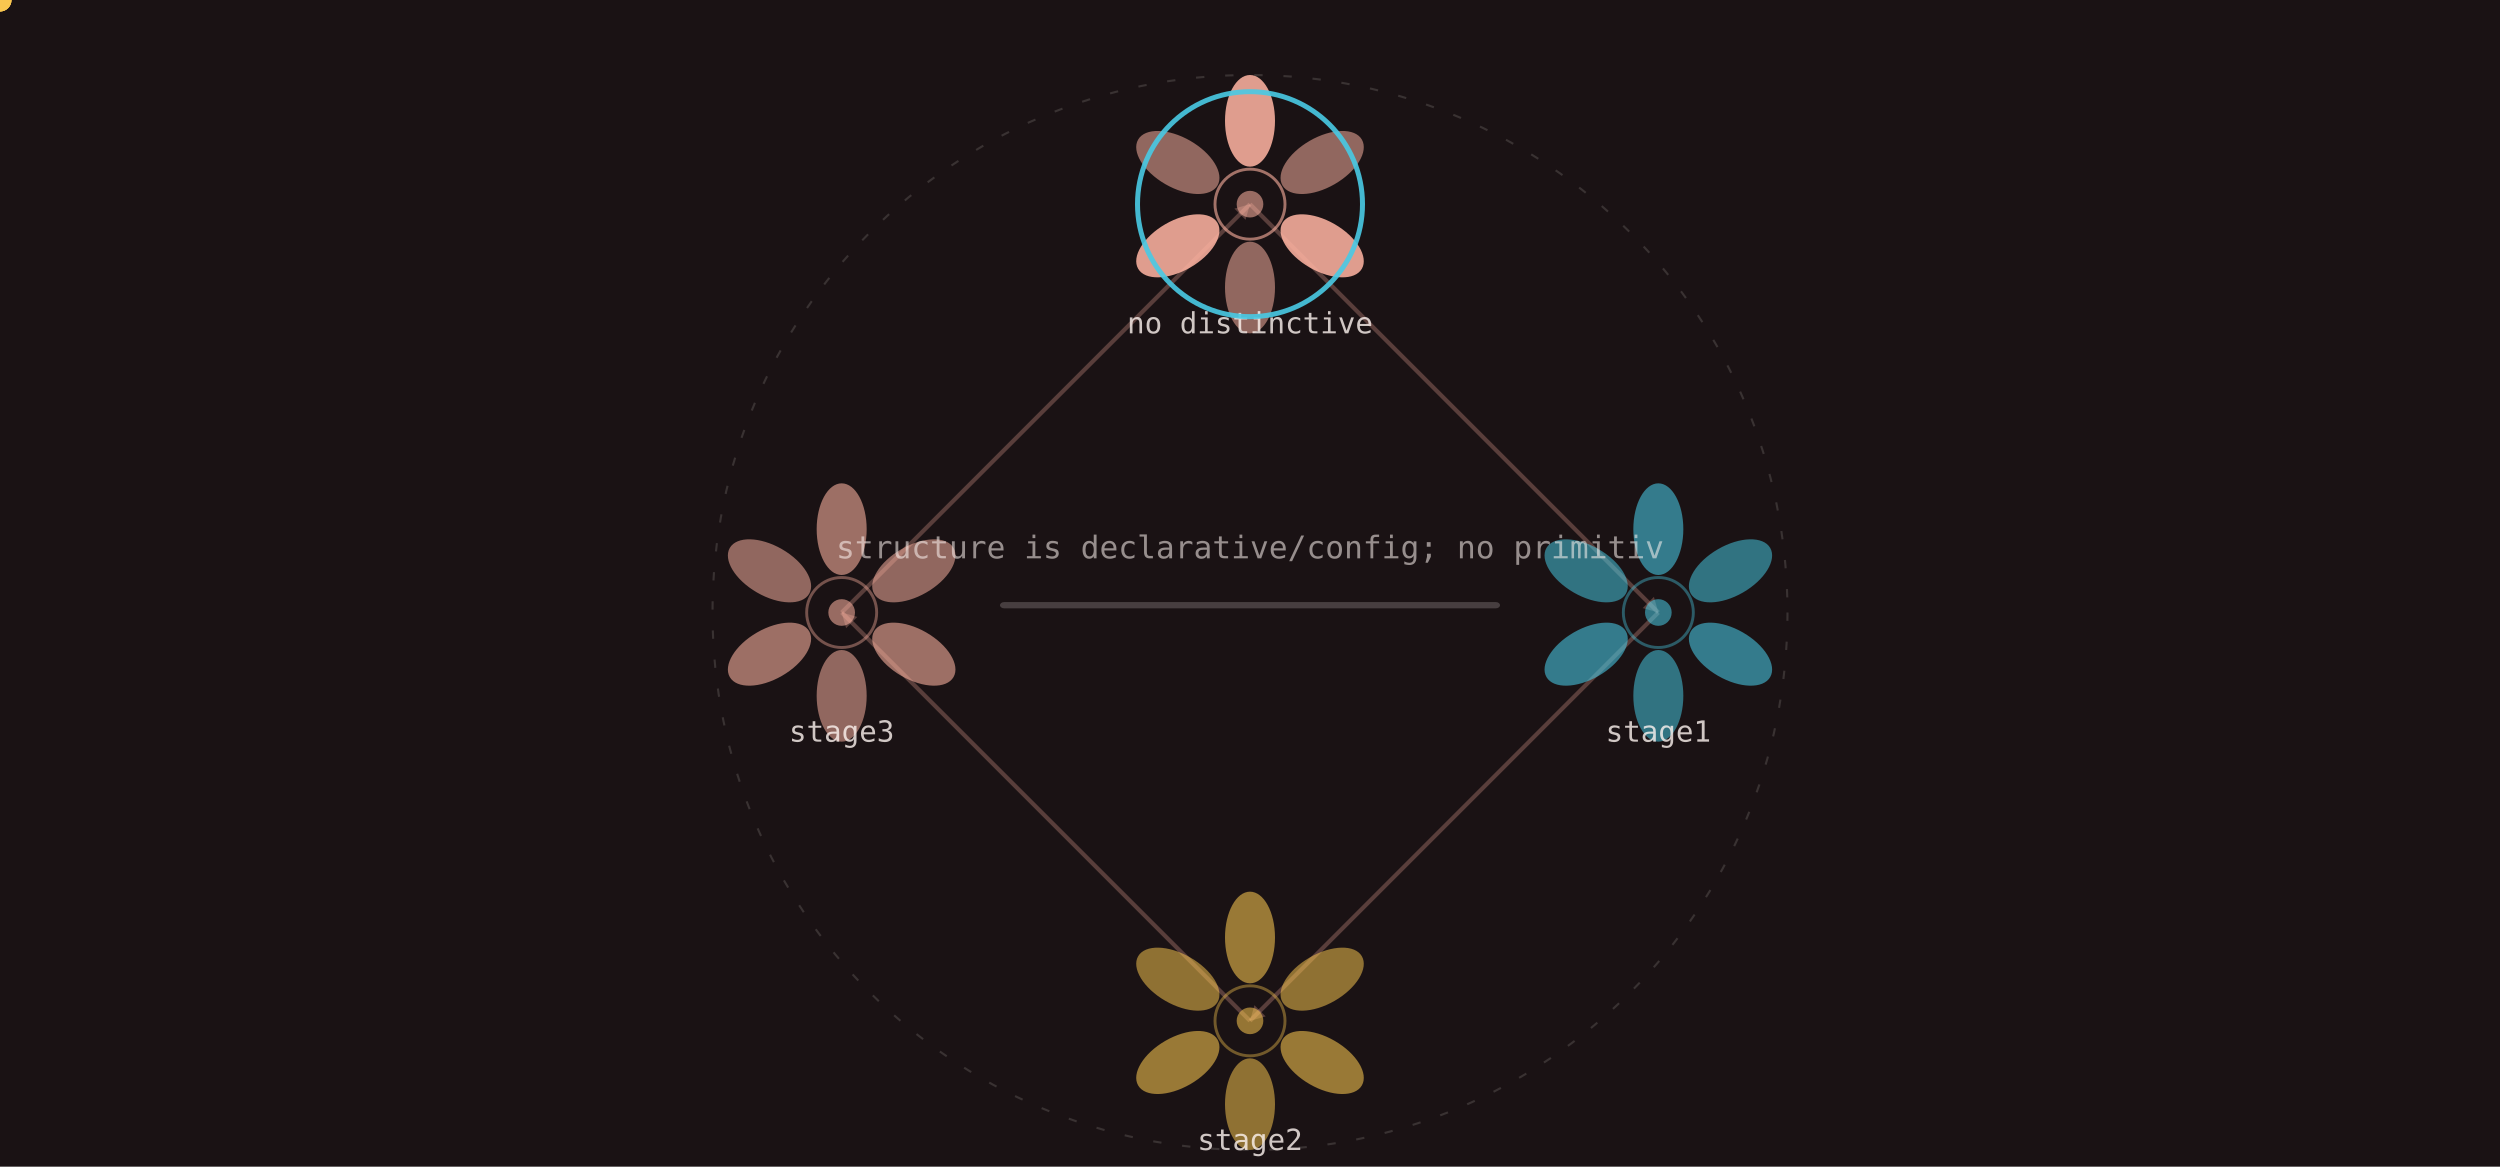
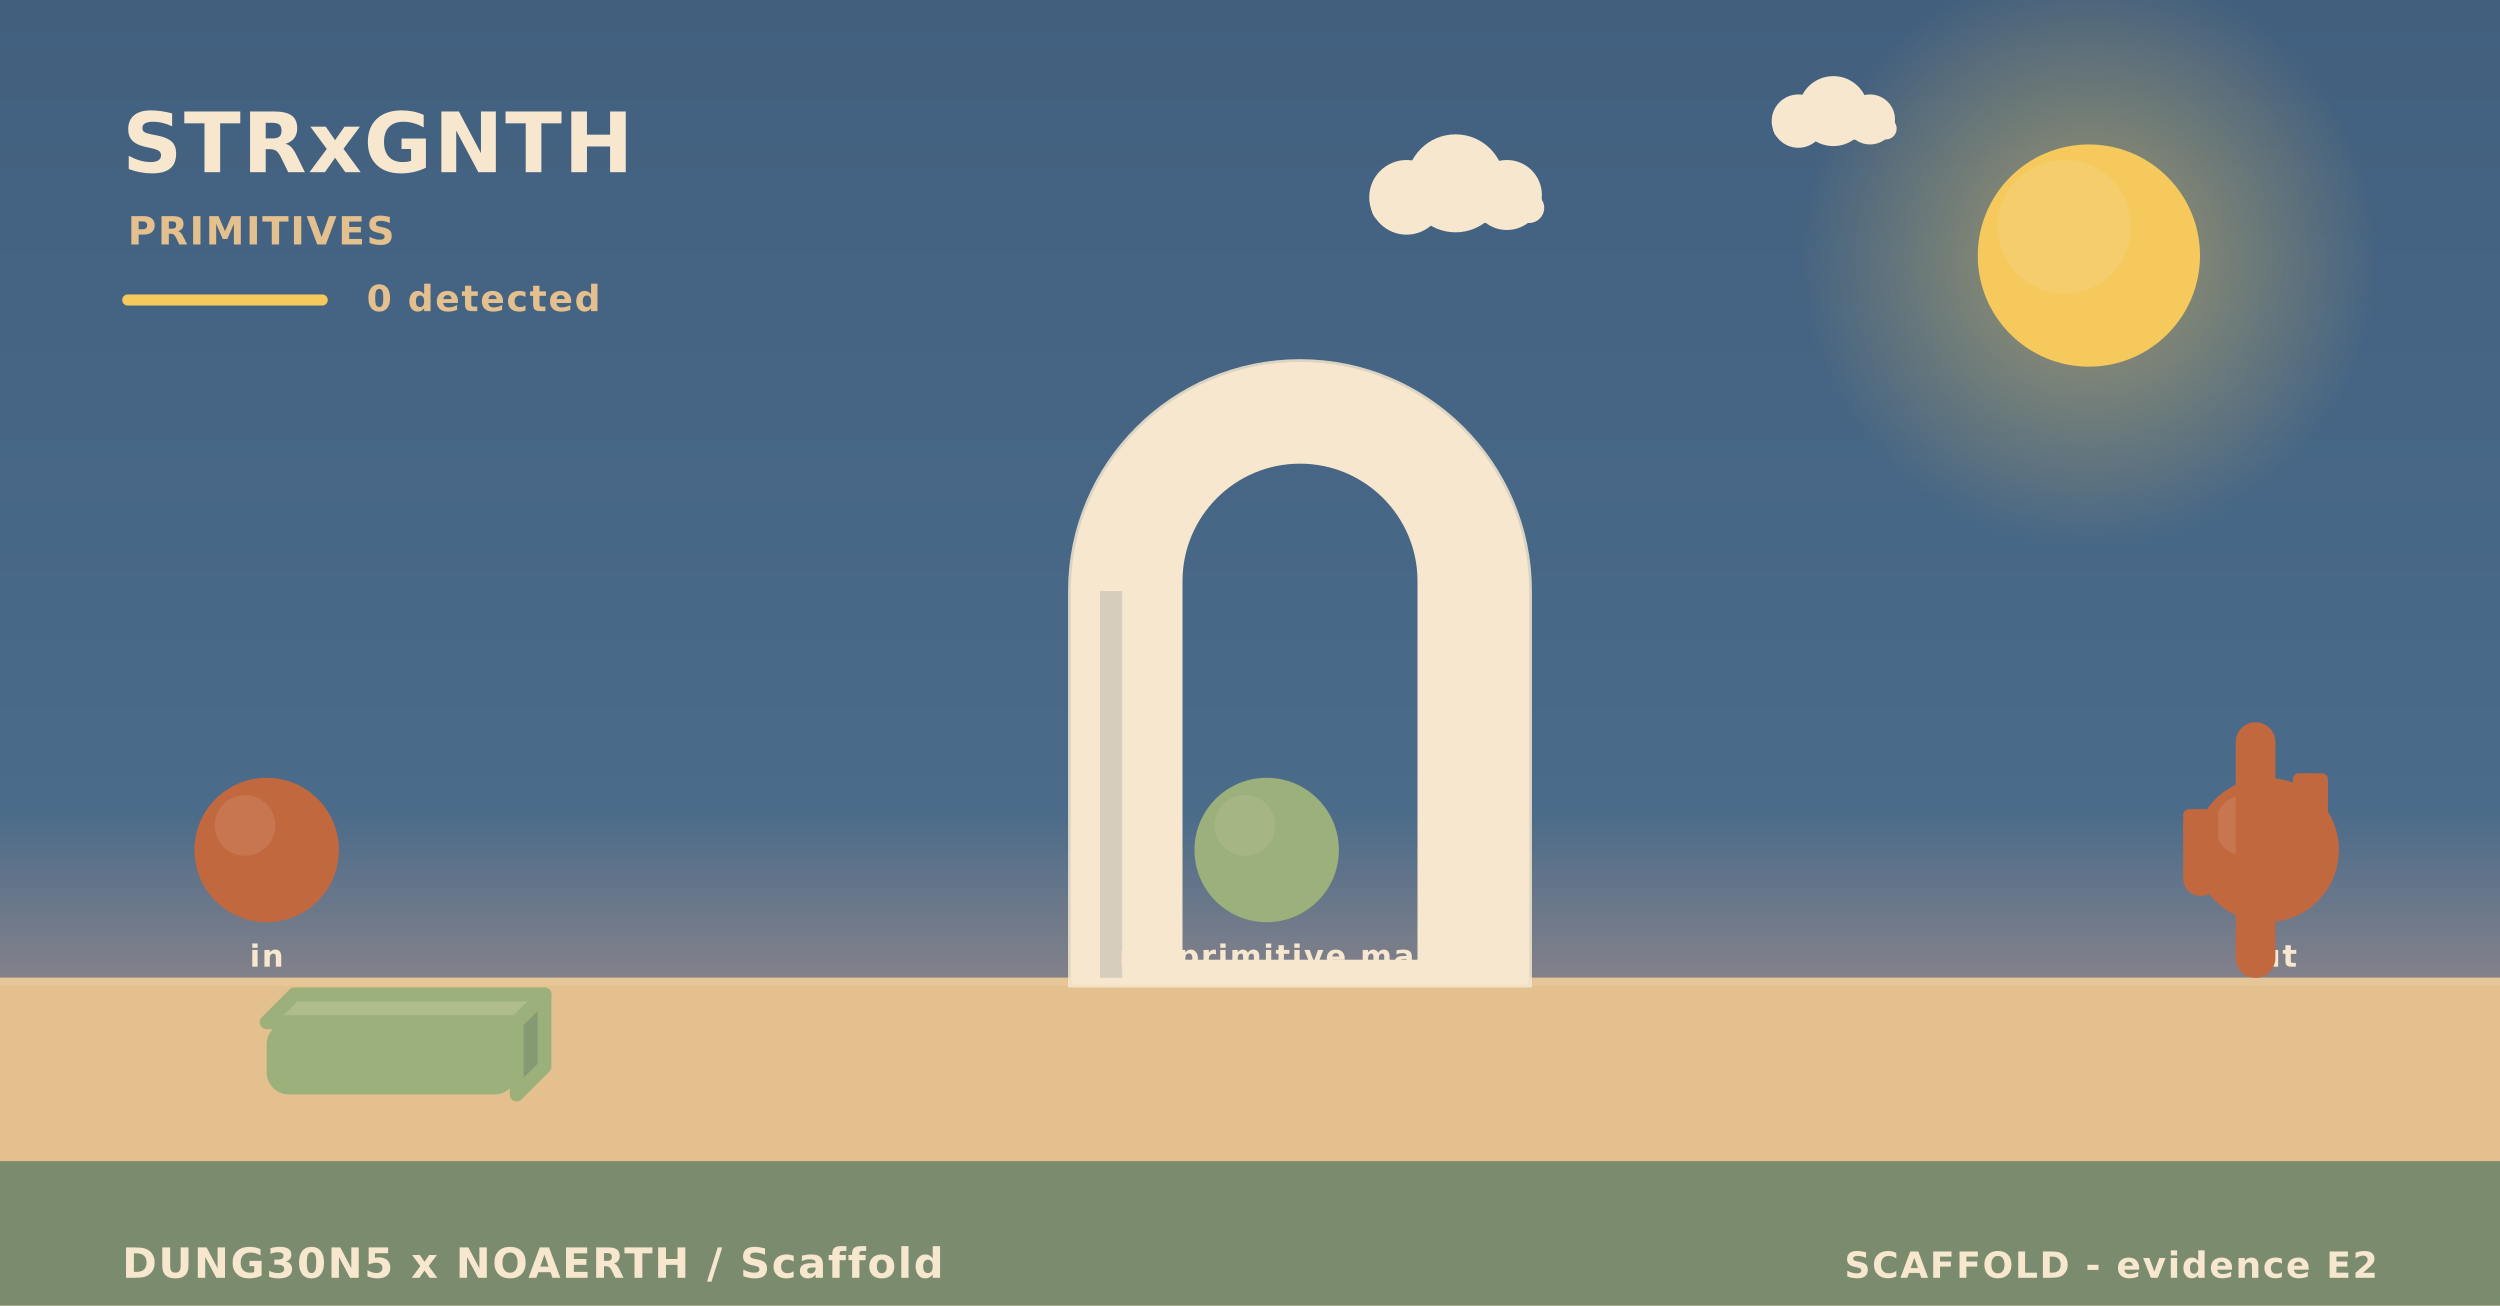
- <svg xmlns="http://www.w3.org/2000/svg" viewBox="0 0 1200 560" width="1200" height="560" role="img" aria-label="STRxGNTH state machine">
-   <rect width="1200" height="560" fill="#1a1214" />
-   <defs>
-     <linearGradient id="gs" x1="0" y1="0" x2="1" y2="1">
-       <stop offset="0%" stop-color="#ffb4a2" />
-       <stop offset="100%" stop-color="#48cae4" />
-     </linearGradient>
-   </defs>
-   <circle cx="600.00" cy="294.00" r="258.00" fill="none" stroke="rgba(253,244,240,0.140)" stroke-width="1.00" opacity="1.00" stroke-dasharray="4 10" />
-   <line x1="600.00" y1="98.00" x2="796.00" y2="294.00" stroke="rgba(255,180,162,0.500)" stroke-width="2.00" opacity="0.55" />
-   <polygon points="796.00,294.00 793.88,286.50 788.50,291.88" fill="rgba(255,180,162,0.500)" opacity="0.55" />
-   <g opacity="0.9">
-     <circle cx="0.00" cy="0.00" r="5.50" fill="#f9c74f" opacity="1.00" />
-     <animateTransform attributeName="transform" type="translate" values="600.00,98.00 796.00,294.00" dur="6.1s" begin="0.0s" repeatCount="indefinite" />
-     <animateTransform attributeName="transform" type="translate" values="796.00,294.00 600.00,98.00" dur="6.1s" begin="3.05s" repeatCount="indefinite" />
+ <svg xmlns="http://www.w3.org/2000/svg" width="900" height="470" viewBox="0 0 900 470" role="img" aria-label="STRxGNTH - how it behaves">
+   <linearGradient id="skys" x1="0" y1="0" x2="0" y2="1">
+     <stop offset="0" stop-color="#425f7e" />
+     <stop offset="0.62" stop-color="#4a6b8a" />
+     <stop offset="1" stop-color="#f3ad8a" />
+   </linearGradient>
+   <rect width="900" height="470" fill="url(#skys)" />
+   <radialGradient id="suns">
+     <stop offset="0.35" stop-color="#f5c95c" stop-opacity="0.34" />
+     <stop offset="1" stop-color="#f5c95c" stop-opacity="0" />
+   </radialGradient>
+   <circle cx="752" cy="92" r="104" fill="url(#suns)" />
+   <circle cx="752" cy="92" r="40" fill="#f5c95c" />
+   <circle cx="743.2" cy="81.6" r="24" fill="#f5d27e" opacity="0.5" />
+   <g>
+     <circle cx="524" cy="66" r="17.64" fill="#f6e7ce" />
+     <circle cx="506.36" cy="71.04" r="13.44" fill="#f6e7ce" />
+     <circle cx="542.48" cy="70.2" r="12.6" fill="#f6e7ce" />
+     <rect x="493.76" y="69.36" width="62.16" height="10.92" rx="5.46" fill="#f6e7ce" />
+     <animateTransform attributeName="transform" type="translate" values="0 0;24 0;0 0" dur="36s" begin="0s" repeatCount="indefinite" />
  </g>
-   <line x1="796.00" y1="294.00" x2="600.00" y2="490.00" stroke="rgba(255,180,162,0.500)" stroke-width="2.00" opacity="0.55" />
-   <polygon points="600.00,490.00 607.50,487.88 602.12,482.50" fill="rgba(255,180,162,0.500)" opacity="0.55" />
-   <g opacity="0.9">
-     <circle cx="0.00" cy="0.00" r="5.50" fill="#f9c74f" opacity="1.00" />
-     <animateTransform attributeName="transform" type="translate" values="796.00,294.00 600.00,490.00" dur="6.1s" begin="1.525s" repeatCount="indefinite" />
-     <animateTransform attributeName="transform" type="translate" values="600.00,490.00 796.00,294.00" dur="6.1s" begin="4.575s" repeatCount="indefinite" />
+   <g>
+     <circle cx="660" cy="40" r="12.6" fill="#f6e7ce" />
+     <circle cx="647.4" cy="43.6" r="9.6" fill="#f6e7ce" />
+     <circle cx="673.2" cy="43" r="9" fill="#f6e7ce" />
+     <rect x="638.4" y="42.4" width="44.4" height="7.8" rx="3.9" fill="#f6e7ce" />
+     <animateTransform attributeName="transform" type="translate" values="0 0;-18 0;0 0" dur="46s" begin="3s" repeatCount="indefinite" />
  </g>
-   <line x1="600.00" y1="490.00" x2="404.00" y2="294.00" stroke="rgba(255,180,162,0.500)" stroke-width="2.00" opacity="0.55" />
-   <polygon points="404.00,294.00 406.12,301.50 411.50,296.12" fill="rgba(255,180,162,0.500)" opacity="0.55" />
-   <g opacity="0.9">
-     <circle cx="0.00" cy="0.00" r="5.50" fill="#f9c74f" opacity="1.00" />
-     <animateTransform attributeName="transform" type="translate" values="600.00,490.00 404.00,294.00" dur="6.1s" begin="3.05s" repeatCount="indefinite" />
-     <animateTransform attributeName="transform" type="translate" values="404.00,294.00 600.00,490.00" dur="6.1s" begin="6.1s" repeatCount="indefinite" />
+   <rect x="0" y="352" width="900" height="118" fill="#e3c08d" />
+   <rect x="0" y="352" width="900" height="3" fill="#e6c596" />
+   <text x="44" y="62" font-family="Verdana,DejaVu Sans,sans-serif" font-size="30" font-weight="700" letter-spacing="0.6" fill="#f6e7ce" text-anchor="start">STRxGNTH</text>
+   <text x="46" y="88" font-family="Verdana,DejaVu Sans,sans-serif" font-size="14" font-weight="700" letter-spacing="0.6" fill="#e3c08d" text-anchor="start">PRIMITIVES</text>
+   <rect x="44" y="106" width="74" height="4" rx="2" fill="#f5c95c" />
+   <text x="132" y="112" font-family="Verdana,DejaVu Sans,sans-serif" font-size="13" font-weight="700" letter-spacing="0.6" fill="#e3c08d" text-anchor="start">0 detected</text>
+   <path d="M388,352 L388,212.8 A80,80 0 0 1 548,212.8 L548,352 Z M423.2,348 L423.2,209.22 A44.8,44.8 0 0 1 512.8,209.22 L512.8,348 Z" fill="#f6e7ce" fill-rule="evenodd" stroke="#f6e7ce" stroke-width="5" stroke-linejoin="round" />
+   <path d="M388,352 L388,212.8 A80,80 0 0 1 548,212.8 L548,352 Z" fill="none" stroke="#f6e7ce" stroke-width="7" stroke-linecap="round" opacity="0.85" />
+   <rect x="396" y="212.8" width="8" height="139.2" fill="#d7cdbc" />
+   <circle cx="96" cy="306" r="26" fill="#c1683f" />
+   <circle cx="88.2" cy="297.16" r="10.92" fill="#cc815c" opacity="0.55" />
+   <text x="96" y="348" font-family="Verdana,DejaVu Sans,sans-serif" font-size="11" font-weight="700" letter-spacing="0.6" fill="#f6e7ce" text-anchor="middle">in</text>
+   <g>
+     <circle cx="456" cy="306" r="26" fill="#9bb07a" />
+     <circle cx="448.2" cy="297.16" r="10.92" fill="#adbb8b" opacity="0.55" />
+     <animate attributeName="opacity" values="0.8;1;0.8" dur="4.6s" begin="0s" repeatCount="indefinite" />
  </g>
-   <line x1="404.00" y1="294.00" x2="600.00" y2="98.00" stroke="rgba(255,180,162,0.500)" stroke-width="2.00" opacity="0.55" />
-   <polygon points="600.00,98.00 592.50,100.12 597.88,105.50" fill="rgba(255,180,162,0.500)" opacity="0.55" />
-   <g opacity="0.9">
-     <circle cx="0.00" cy="0.00" r="5.50" fill="#f9c74f" opacity="1.00" />
-     <animateTransform attributeName="transform" type="translate" values="404.00,294.00 600.00,98.00" dur="6.1s" begin="4.575s" repeatCount="indefinite" />
-     <animateTransform attributeName="transform" type="translate" values="600.00,98.00 404.00,294.00" dur="6.1s" begin="7.625s" repeatCount="indefinite" />
-   </g>
-   <ellipse cx="600.00" cy="58.00" rx="12.00" ry="22.00" fill="rgba(255,180,162,0.900)" opacity="0.95" transform="rotate(0.0 600.00 58.00)" />
-   <ellipse cx="634.64" cy="78.00" rx="12.00" ry="22.00" fill="rgba(255,180,162,0.550)" opacity="0.95" transform="rotate(60.0 634.64 78.00)" />
-   <ellipse cx="634.64" cy="118.00" rx="12.00" ry="22.00" fill="rgba(255,180,162,0.900)" opacity="0.95" transform="rotate(120.0 634.64 118.00)" />
-   <ellipse cx="600.00" cy="138.00" rx="12.00" ry="22.00" fill="rgba(255,180,162,0.550)" opacity="0.95" transform="rotate(180.0 600.00 138.00)" />
-   <ellipse cx="565.36" cy="118.00" rx="12.00" ry="22.00" fill="rgba(255,180,162,0.900)" opacity="0.95" transform="rotate(240.0 565.36 118.00)" />
-   <ellipse cx="565.36" cy="78.00" rx="12.00" ry="22.00" fill="rgba(255,180,162,0.550)" opacity="0.95" transform="rotate(300.0 565.36 78.00)" />
-   <circle cx="600.00" cy="98.00" r="16.80" fill="none" stroke="rgba(255,180,162,0.900)" stroke-width="1.40" opacity="0.66" />
-   <circle cx="600.00" cy="98.00" r="6.40" fill="rgba(255,180,162,0.550)" opacity="1.00" />
-   <text x="600" y="160" font-family="ui-monospace,Menlo,monospace" font-size="14" fill="rgba(253,244,240,0.800)" text-anchor="middle">no distinctive</text>
-   <g>
-     <circle cx="600.00" cy="98.00" r="54.00" fill="none" stroke="#48cae4" stroke-width="2.40" opacity="0.90" />
-     <animate attributeName="opacity" values="0.25;1.0;0.25" dur="12.2s" begin="0.0s" repeatCount="indefinite" />
-   </g>
-   <ellipse cx="796.00" cy="254.00" rx="12.00" ry="22.00" fill="rgba(72,202,228,0.600)" opacity="0.95" transform="rotate(0.0 796.00 254.00)" />
-   <ellipse cx="830.64" cy="274.00" rx="12.00" ry="22.00" fill="rgba(72,202,228,0.550)" opacity="0.95" transform="rotate(60.0 830.64 274.00)" />
-   <ellipse cx="830.64" cy="314.00" rx="12.00" ry="22.00" fill="rgba(72,202,228,0.600)" opacity="0.95" transform="rotate(120.0 830.64 314.00)" />
-   <ellipse cx="796.00" cy="334.00" rx="12.00" ry="22.00" fill="rgba(72,202,228,0.550)" opacity="0.95" transform="rotate(180.0 796.00 334.00)" />
-   <ellipse cx="761.36" cy="314.00" rx="12.00" ry="22.00" fill="rgba(72,202,228,0.600)" opacity="0.95" transform="rotate(240.0 761.36 314.00)" />
-   <ellipse cx="761.36" cy="274.00" rx="12.00" ry="22.00" fill="rgba(72,202,228,0.550)" opacity="0.95" transform="rotate(300.0 761.36 274.00)" />
-   <circle cx="796.00" cy="294.00" r="16.80" fill="none" stroke="rgba(72,202,228,0.600)" stroke-width="1.40" opacity="0.66" />
-   <circle cx="796.00" cy="294.00" r="6.40" fill="rgba(72,202,228,0.550)" opacity="1.00" />
-   <text x="796" y="356" font-family="ui-monospace,Menlo,monospace" font-size="14" fill="rgba(253,244,240,0.800)" text-anchor="middle">stage1</text>
-   <ellipse cx="600.00" cy="450.00" rx="12.00" ry="22.00" fill="rgba(249,199,79,0.600)" opacity="0.95" transform="rotate(0.0 600.00 450.00)" />
-   <ellipse cx="634.64" cy="470.00" rx="12.00" ry="22.00" fill="rgba(249,199,79,0.550)" opacity="0.95" transform="rotate(60.0 634.64 470.00)" />
-   <ellipse cx="634.64" cy="510.00" rx="12.00" ry="22.00" fill="rgba(249,199,79,0.600)" opacity="0.95" transform="rotate(120.0 634.64 510.00)" />
-   <ellipse cx="600.00" cy="530.00" rx="12.00" ry="22.00" fill="rgba(249,199,79,0.550)" opacity="0.95" transform="rotate(180.0 600.00 530.00)" />
-   <ellipse cx="565.36" cy="510.00" rx="12.00" ry="22.00" fill="rgba(249,199,79,0.600)" opacity="0.95" transform="rotate(240.0 565.36 510.00)" />
-   <ellipse cx="565.36" cy="470.00" rx="12.00" ry="22.00" fill="rgba(249,199,79,0.550)" opacity="0.95" transform="rotate(300.0 565.36 470.00)" />
-   <circle cx="600.00" cy="490.00" r="16.80" fill="none" stroke="rgba(249,199,79,0.600)" stroke-width="1.40" opacity="0.66" />
-   <circle cx="600.00" cy="490.00" r="6.40" fill="rgba(249,199,79,0.550)" opacity="1.00" />
-   <text x="600" y="552" font-family="ui-monospace,Menlo,monospace" font-size="14" fill="rgba(253,244,240,0.800)" text-anchor="middle">stage2</text>
-   <ellipse cx="404.00" cy="254.00" rx="12.00" ry="22.00" fill="rgba(255,180,162,0.600)" opacity="0.95" transform="rotate(0.0 404.00 254.00)" />
-   <ellipse cx="438.64" cy="274.00" rx="12.00" ry="22.00" fill="rgba(255,180,162,0.550)" opacity="0.95" transform="rotate(60.0 438.64 274.00)" />
-   <ellipse cx="438.64" cy="314.00" rx="12.00" ry="22.00" fill="rgba(255,180,162,0.600)" opacity="0.95" transform="rotate(120.0 438.64 314.00)" />
-   <ellipse cx="404.00" cy="334.00" rx="12.00" ry="22.00" fill="rgba(255,180,162,0.550)" opacity="0.95" transform="rotate(180.0 404.00 334.00)" />
-   <ellipse cx="369.36" cy="314.00" rx="12.00" ry="22.00" fill="rgba(255,180,162,0.600)" opacity="0.95" transform="rotate(240.0 369.36 314.00)" />
-   <ellipse cx="369.36" cy="274.00" rx="12.00" ry="22.00" fill="rgba(255,180,162,0.550)" opacity="0.95" transform="rotate(300.0 369.36 274.00)" />
-   <circle cx="404.00" cy="294.00" r="16.80" fill="none" stroke="rgba(255,180,162,0.600)" stroke-width="1.40" opacity="0.66" />
-   <circle cx="404.00" cy="294.00" r="6.40" fill="rgba(255,180,162,0.550)" opacity="1.00" />
-   <text x="404" y="356" font-family="ui-monospace,Menlo,monospace" font-size="14" fill="rgba(253,244,240,0.800)" text-anchor="middle">stage3</text>
-   <rect x="480.00" y="289.00" width="240.00" height="3.00" rx="2.00" fill="rgba(253,244,240,0.200)" opacity="1.00" />
-   <text x="600" y="268" font-family="ui-monospace,Menlo,monospace" font-size="15" fill="rgba(253,244,240,0.550)" text-anchor="middle">structure is declarative/config; no primitiv</text>
+   <text x="456" y="348" font-family="Verdana,DejaVu Sans,sans-serif" font-size="11" font-weight="700" letter-spacing="0.6" fill="#f6e7ce" text-anchor="middle">no primitive ma</text>
+   <circle cx="816" cy="306" r="26" fill="#c1683f" />
+   <circle cx="808.2" cy="297.16" r="10.92" fill="#cc815c" opacity="0.55" />
+   <text x="816" y="348" font-family="Verdana,DejaVu Sans,sans-serif" font-size="11" font-weight="700" letter-spacing="0.6" fill="#f6e7ce" text-anchor="middle">out</text>
+   <path d="M96,368 L186,368 L196,358 L106,358 Z" fill="#afbc8c" stroke="#9bb07a" stroke-width="5" stroke-linejoin="round" />
+   <path d="M186,368 L196,358 L196,384 L186,394 Z" fill="#859972" stroke="#9bb07a" stroke-width="5" stroke-linejoin="round" />
+   <rect x="96" y="368" width="90" height="26" rx="8" fill="#9bb07a" />
+   <rect x="804.86" y="260" width="14.28" height="92" rx="7.14" fill="#c1683f" />
+   <rect x="785.96" y="291.28" width="12.6" height="31.28" rx="6.3" fill="#c1683f" />
+   <rect x="785.96" y="291.28" width="12.6" height="9.2" rx="2.1" fill="#c1683f" />
+   <rect x="825.44" y="278.4" width="12.6" height="31.28" rx="6.3" fill="#c1683f" />
+   <rect x="825.44" y="278.4" width="12.6" height="9.2" rx="2.1" fill="#c1683f" />
+   <rect x="0" y="418" width="900" height="52" rx="0" fill="#75886c" opacity="0.94" />
+   <text x="44" y="460" font-family="Verdana,DejaVu Sans,sans-serif" font-size="15" font-weight="700" letter-spacing="0.6" fill="#f6e7ce" text-anchor="start">DUNG30N5 x NOAERTH  /  Scaffold</text>
+   <text x="856" y="460" font-family="Verdana,DejaVu Sans,sans-serif" font-size="13" font-weight="700" letter-spacing="0.6" fill="#f6e7ce" text-anchor="end">SCAFFOLD  -  evidence E2</text>
</svg>
